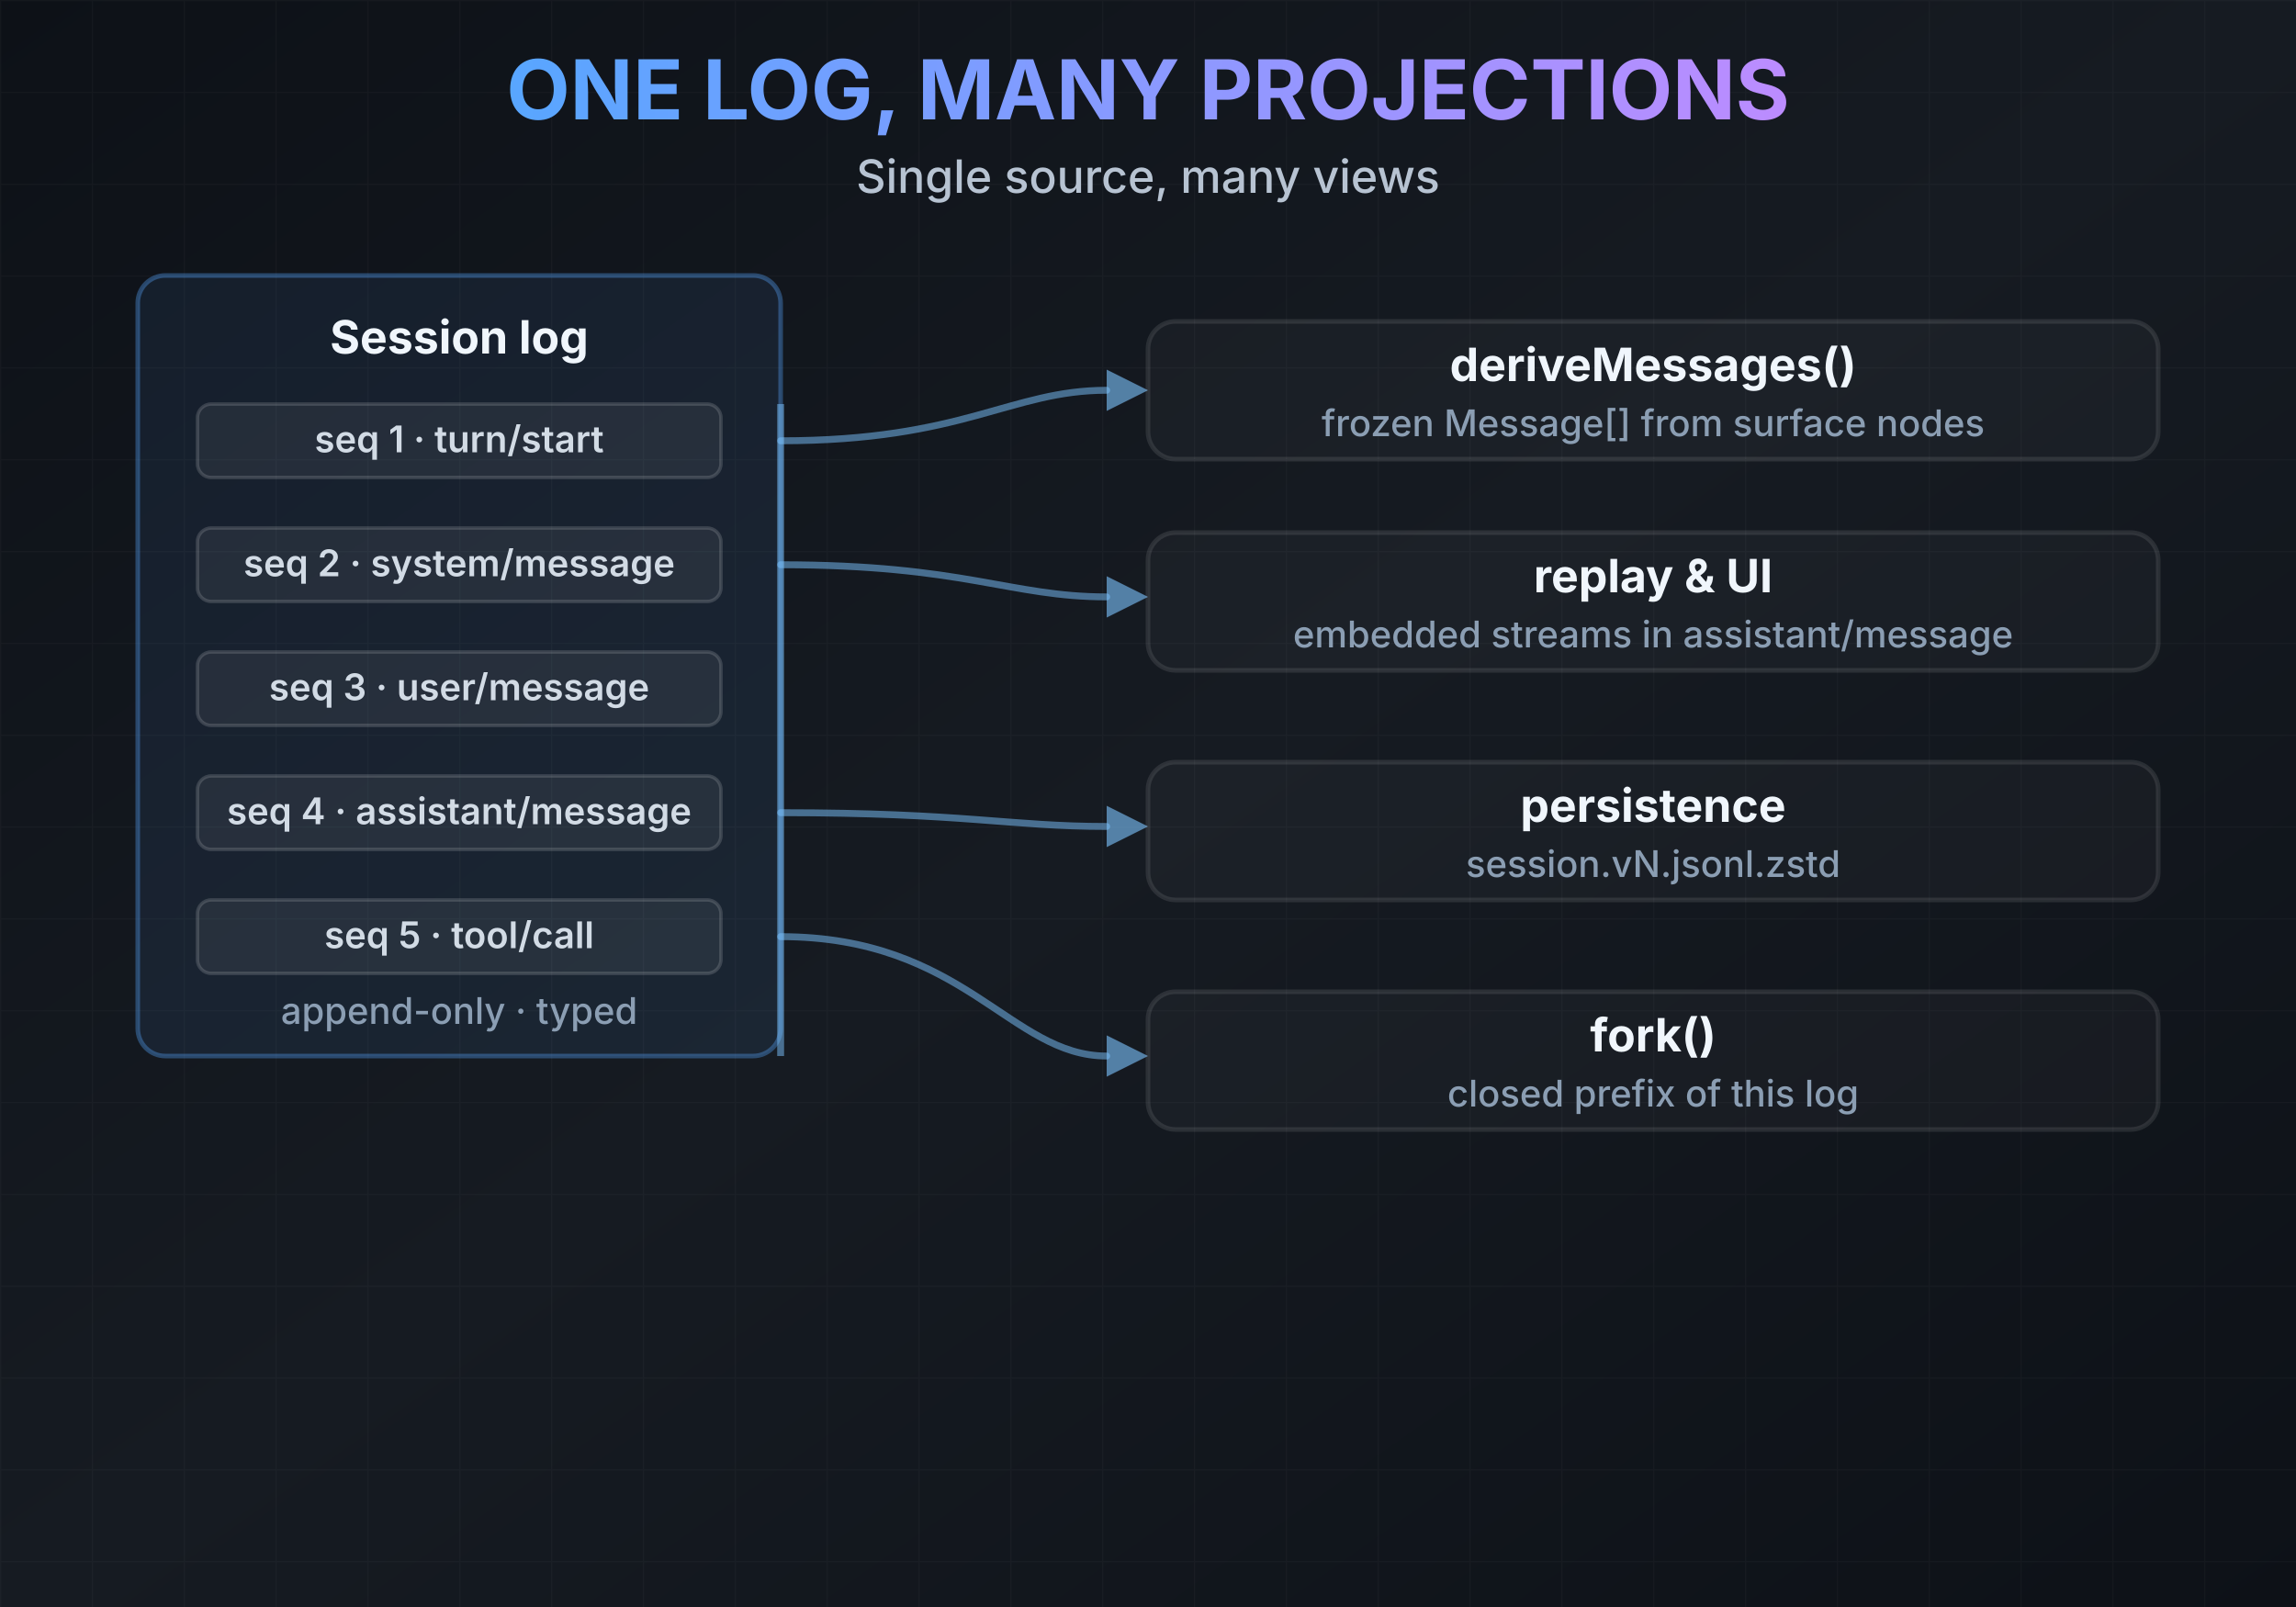
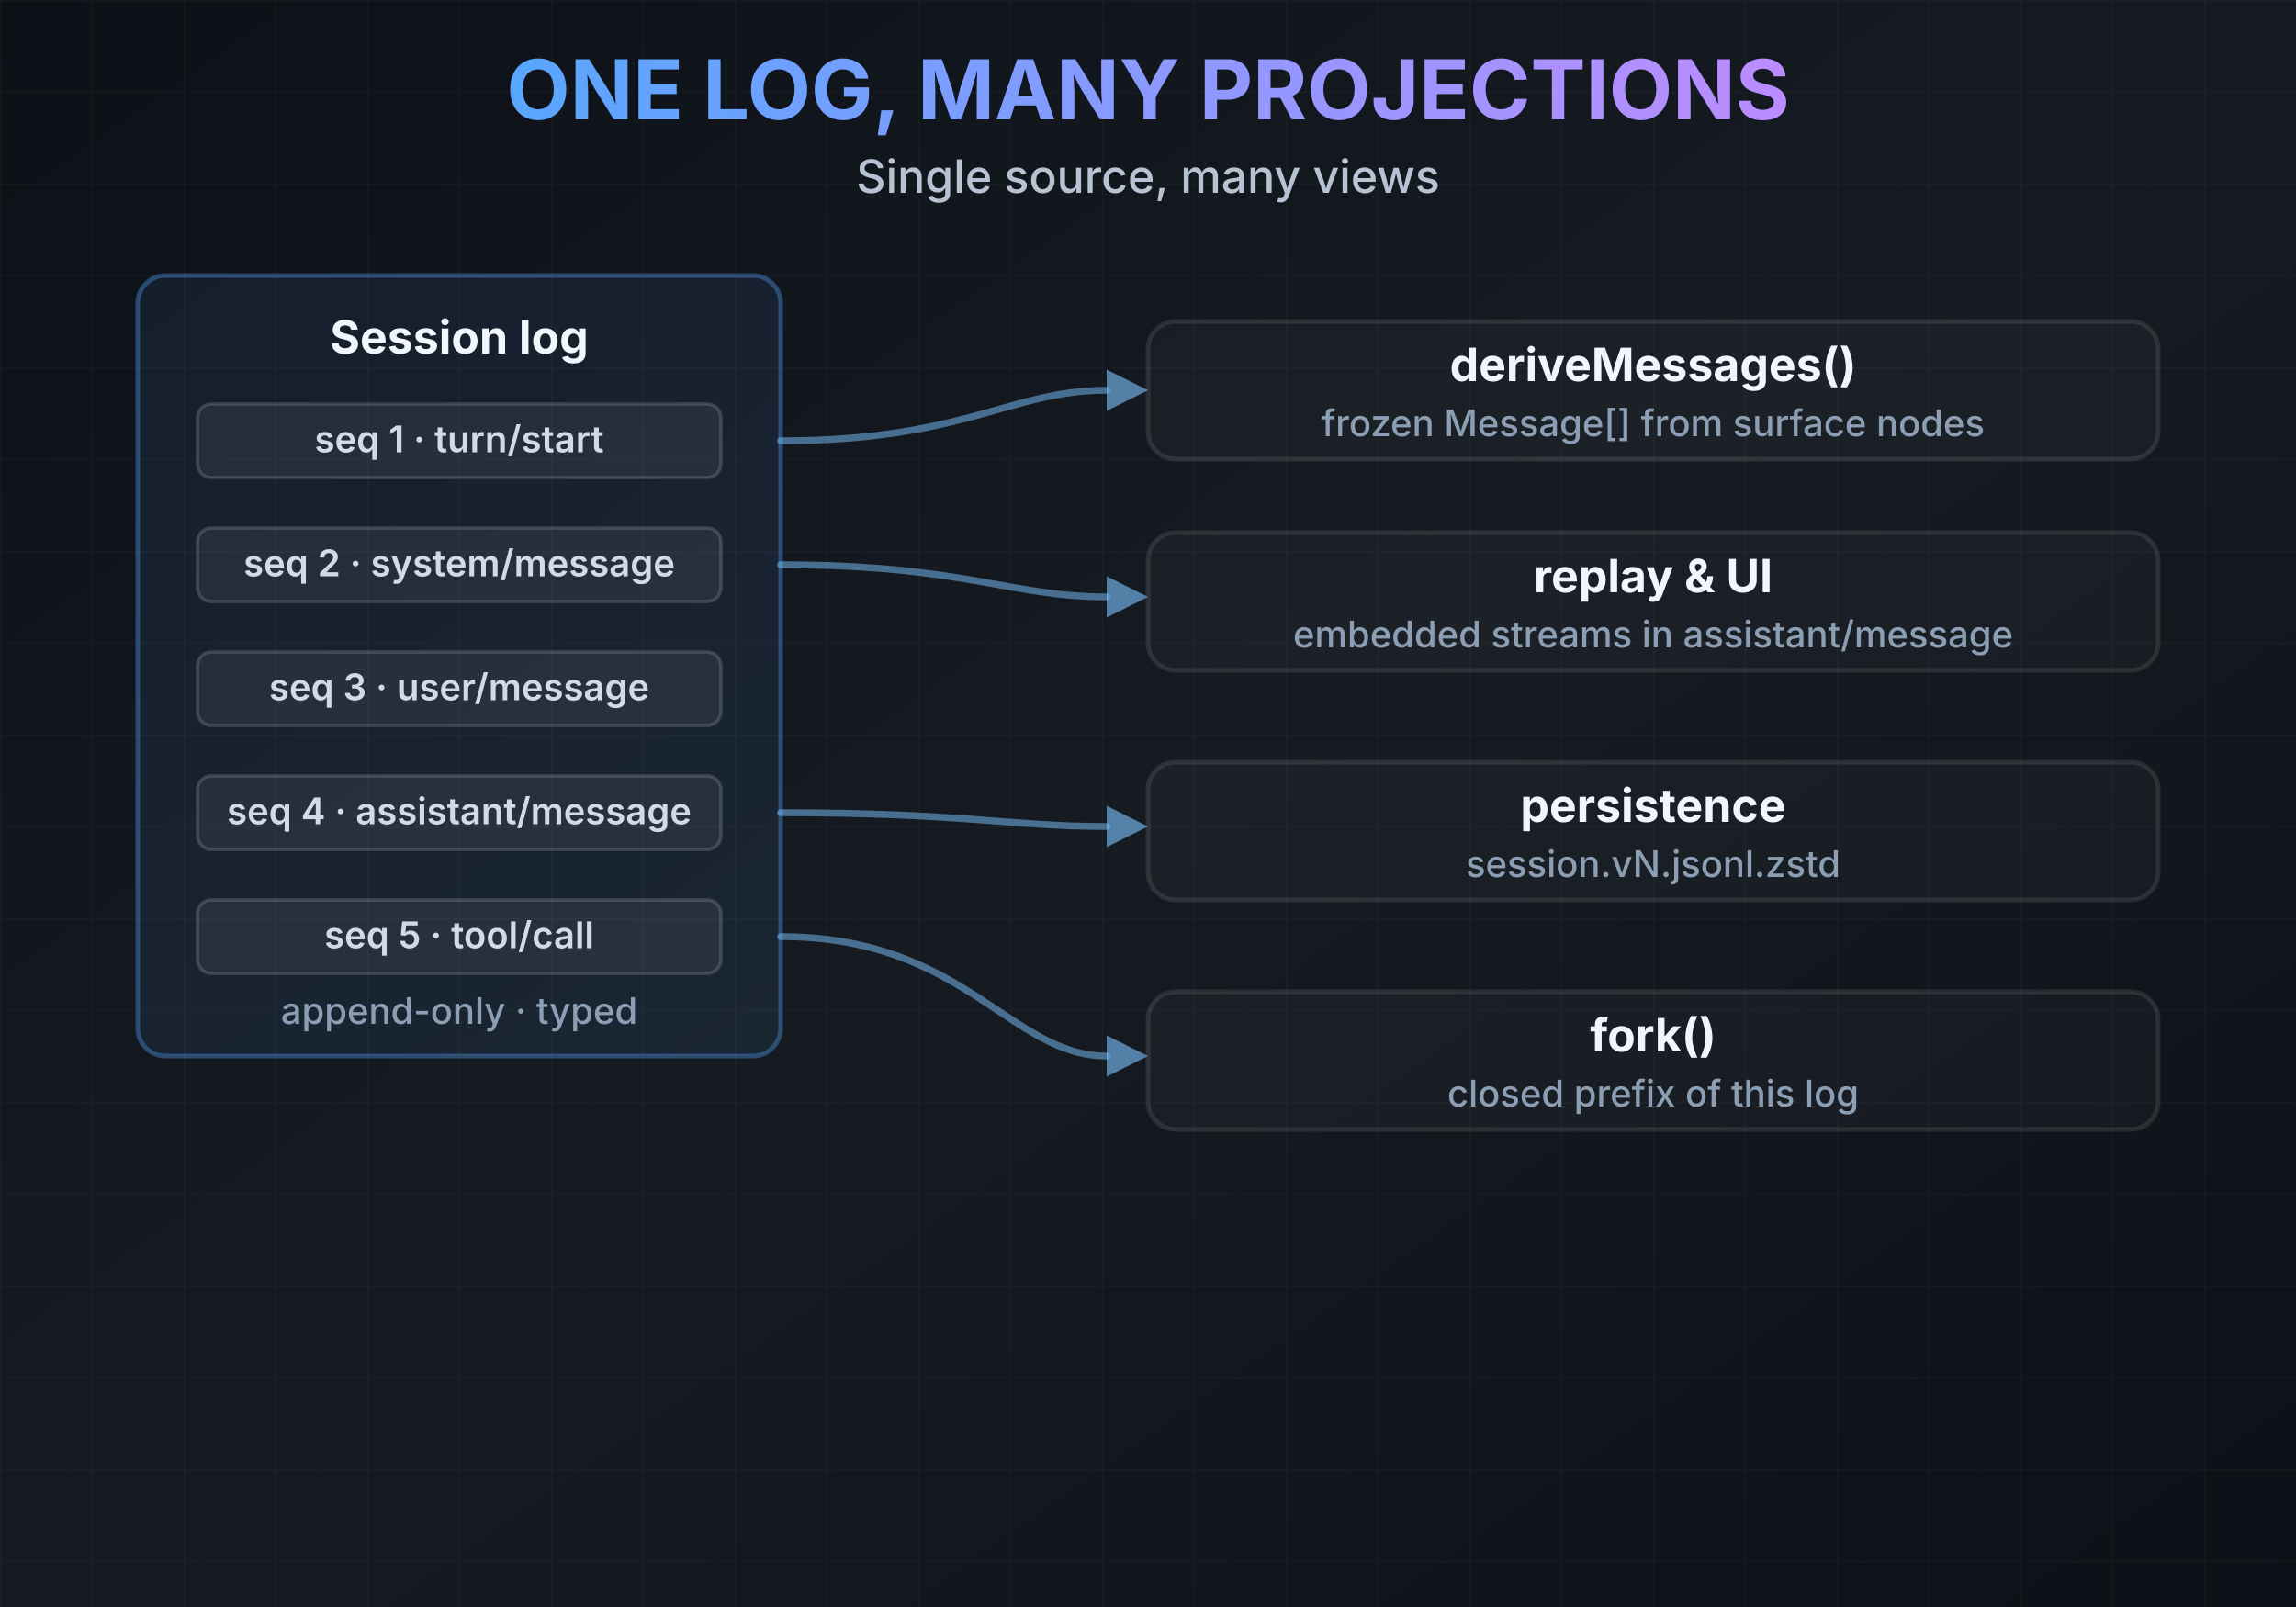
<svg xmlns="http://www.w3.org/2000/svg" viewBox="0 0 1000 700" width="1000" height="700" role="img" aria-label="One log, many projections">
  <style>
    text { font-family: "Inter", "SF Pro Display", -apple-system, BlinkMacSystemFont, "Segoe UI", sans-serif; }
    .title { font-size: 36px; font-weight: 700; fill: url(#titleGrad); }
    .subtitle { font-size: 20px; font-weight: 500; fill: #b7c3d2; }
    .card-title { font-size: 20px; font-weight: 700; fill: #f0f6fc; text-anchor: middle; }
    .inner-text { font-size: 16px; font-weight: 600; fill: #d2dbe5; text-anchor: middle; }
    .inner-sub { font-size: 16px; font-weight: 500; fill: #8b9eb3; text-anchor: middle; }
    .card { fill: rgba(255,255,255,0.03); stroke: rgba(255,255,255,0.1); stroke-width: 2; }
    .inner-card { fill: rgba(255,255,255,0.06); stroke: rgba(255,255,255,0.15); stroke-width: 1.5; }
    .card-highlight { fill: rgba(88,166,255,0.08); stroke: rgba(88,166,255,0.35); stroke-width: 2; }
    .spine { fill: none; stroke: rgba(125,196,255,0.5); stroke-width: 3; stroke-linecap: round; marker-end: url(#arrow); }
  </style>
  <defs>
    <linearGradient id="bg" x1="0%" y1="0%" x2="100%" y2="100%">
      <stop offset="0%" stop-color="#0d1117" />
      <stop offset="50%" stop-color="#161b22" />
      <stop offset="100%" stop-color="#0d1117" />
    </linearGradient>
    <linearGradient id="titleGrad" x1="0%" y1="0%" x2="100%" y2="0%">
      <stop offset="0%" stop-color="#58a6ff" />
      <stop offset="100%" stop-color="#bc8cff" />
    </linearGradient>
    <pattern id="grid" width="40" height="40" patternUnits="userSpaceOnUse">
      <path d="M40 0 L0 0 0 40" fill="none" stroke="rgba(255,255,255,0.03)" stroke-width="1" />
    </pattern>
    <marker id="arrow" viewBox="0 0 10 10" refX="0" refY="5" markerWidth="6" markerHeight="6" orient="auto-start-reverse">
      <path d="M 0 0 L 10 5 L 0 10 z" fill="rgba(125,196,255,0.6)" />
    </marker>
  </defs>
  <rect width="100%" height="100%" fill="url(#bg)" />
  <rect width="100%" height="100%" fill="url(#grid)" />
  <text x="500" y="52" text-anchor="middle" class="title">ONE LOG, MANY PROJECTIONS</text>
  <text x="500" y="84" text-anchor="middle" class="subtitle">Single source, many views</text>
  <rect x="60" y="120" width="280" height="340" rx="12" class="card-highlight" />
  <text x="200" y="154" class="card-title">Session log</text>
  <rect x="86" y="176" width="228" height="32" rx="6" class="inner-card" />
  <text x="200" y="197" class="inner-text">seq 1 · turn/start</text>
  <rect x="86" y="230" width="228" height="32" rx="6" class="inner-card" />
  <text x="200" y="251" class="inner-text">seq 2 · system/message</text>
  <rect x="86" y="284" width="228" height="32" rx="6" class="inner-card" />
  <text x="200" y="305" class="inner-text">seq 3 · user/message</text>
  <rect x="86" y="338" width="228" height="32" rx="6" class="inner-card" />
  <text x="200" y="359" class="inner-text">seq 4 · assistant/message</text>
  <rect x="86" y="392" width="228" height="32" rx="6" class="inner-card" />
  <text x="200" y="413" class="inner-text">seq 5 · tool/call</text>
  <text x="200" y="446" class="inner-sub">append-only · typed</text>
-   <path d="M340 176 L340 460" fill="none" stroke="rgba(125,196,255,0.5)" stroke-width="3" />
  <path d="M340 192 C 420 192, 440 170, 482 170" class="spine" />
  <path d="M340 246 C 420 246, 440 260, 482 260" class="spine" />
  <path d="M340 354 C 420 354, 440 360, 482 360" class="spine" />
  <path d="M340 408 C 420 408, 440 460, 482 460" class="spine" />
  <rect x="500" y="140" width="440" height="60" rx="12" class="card" />
  <text x="720" y="166" class="card-title">deriveMessages()</text>
  <text x="720" y="190" class="inner-sub">frozen Message[] from surface nodes</text>
  <rect x="500" y="232" width="440" height="60" rx="12" class="card" />
  <text x="720" y="258" class="card-title">replay &amp; UI</text>
  <text x="720" y="282" class="inner-sub">embedded streams in assistant/message</text>
  <rect x="500" y="332" width="440" height="60" rx="12" class="card" />
  <text x="720" y="358" class="card-title">persistence</text>
  <text x="720" y="382" class="inner-sub">session.vN.jsonl.zstd</text>
  <rect x="500" y="432" width="440" height="60" rx="12" class="card" />
  <text x="720" y="458" class="card-title">fork()</text>
  <text x="720" y="482" class="inner-sub">closed prefix of this log</text>
</svg>
